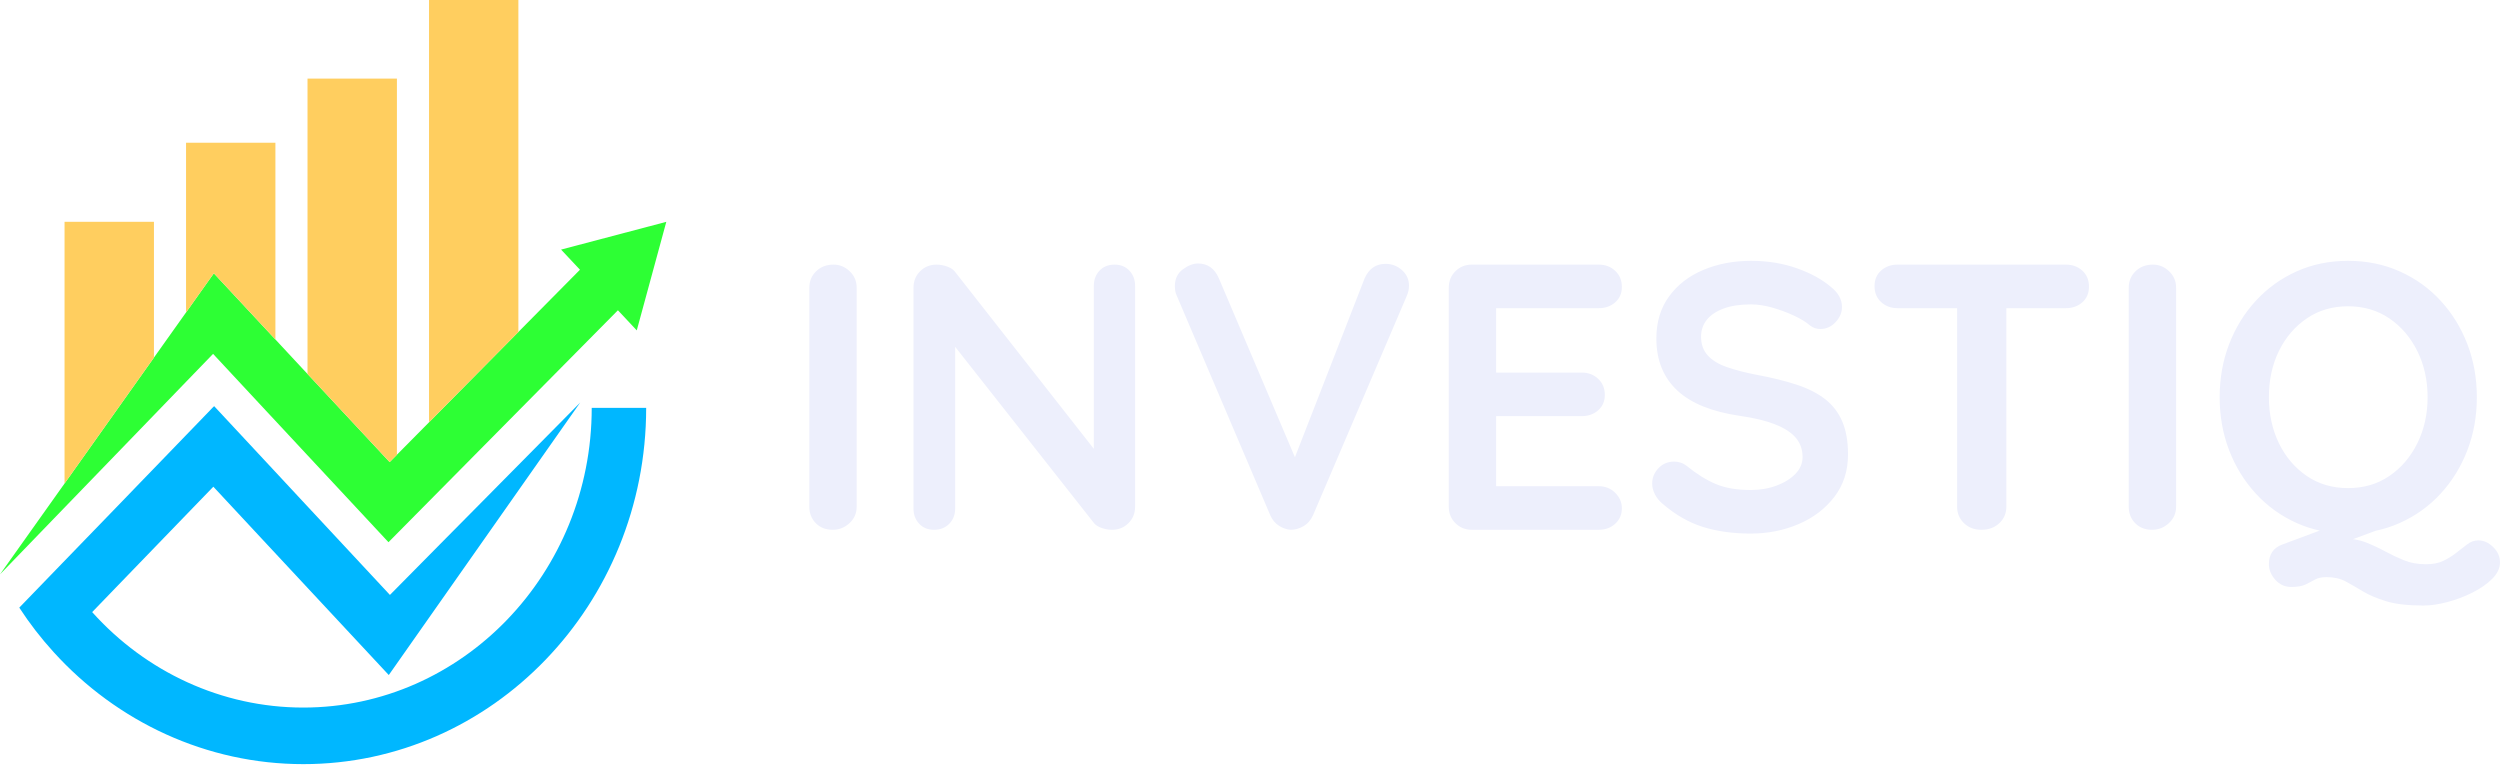
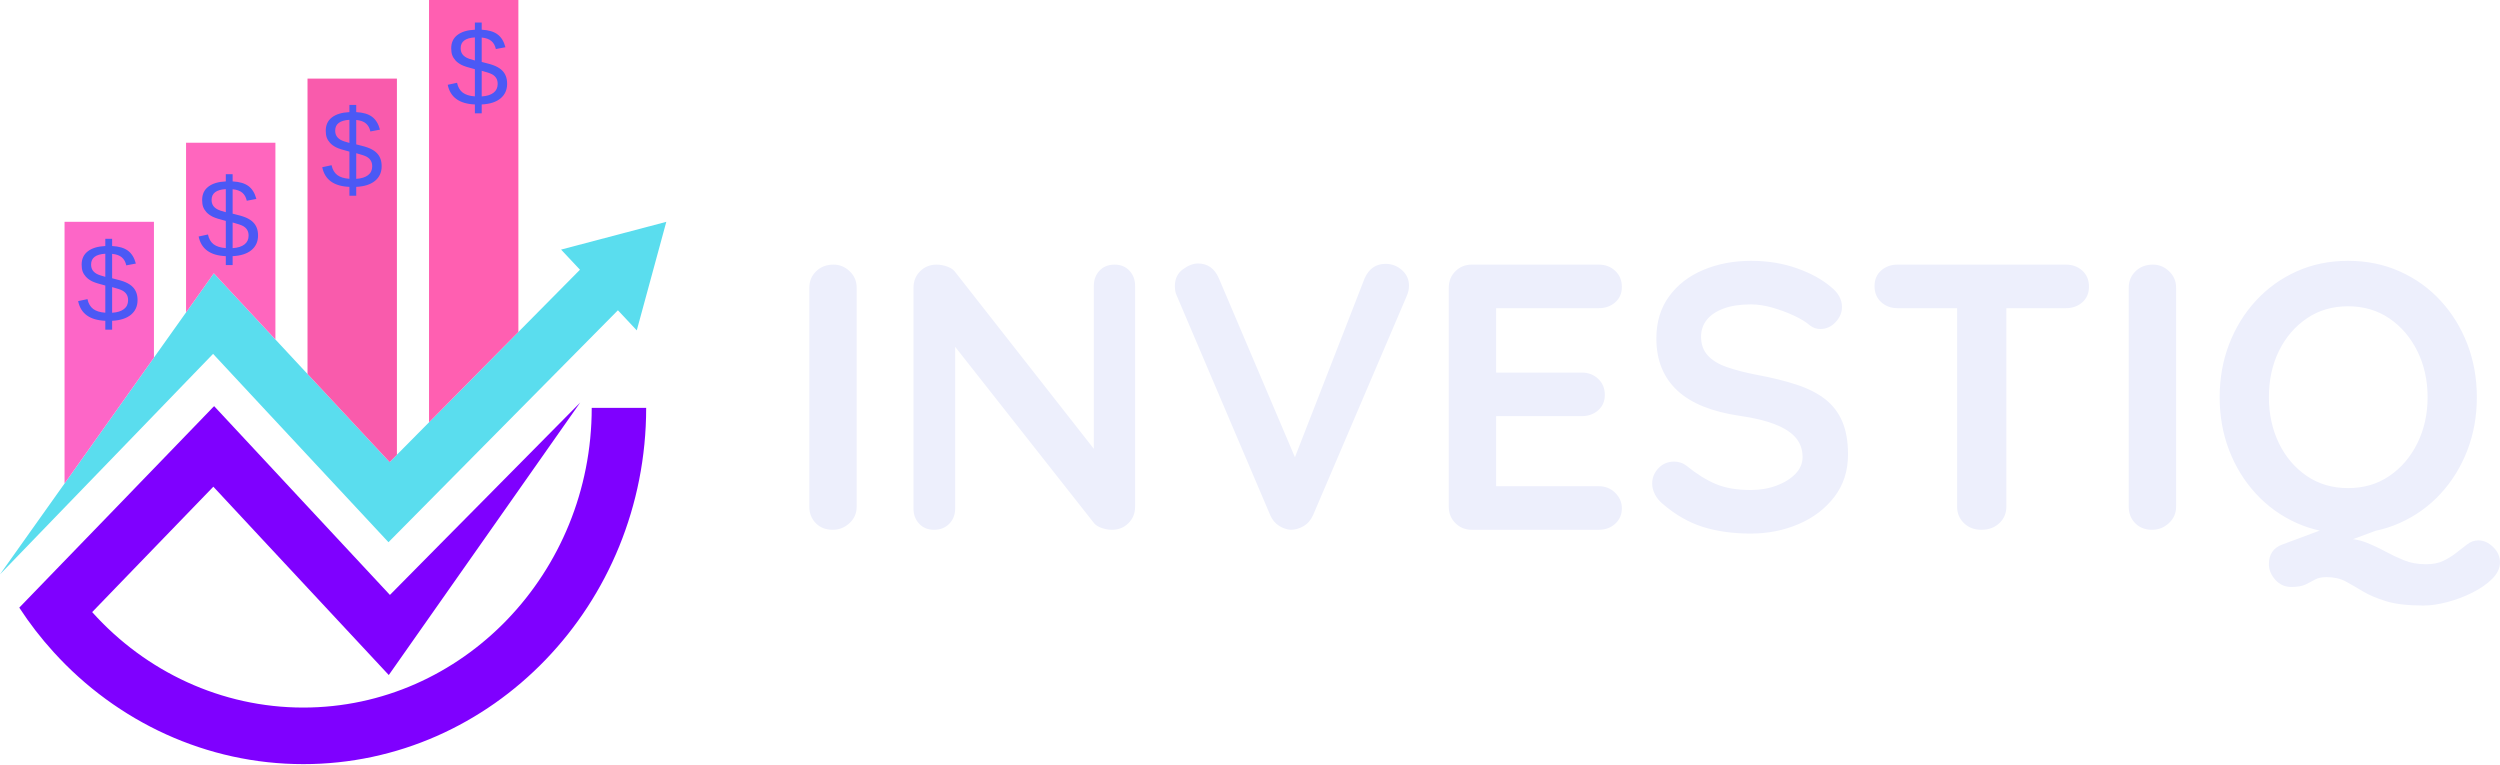
- <svg xmlns="http://www.w3.org/2000/svg" version="1.1" xml:space="preserve" style="background-color:transparent;" viewBox="79.33 362.7 623.97 190.72">
-   <defs>
- </defs>
+ <svg xmlns="http://www.w3.org/2000/svg" version="1.1" style="background-color:transparent;" viewBox="79.33 362.7 623.97 190.72">
  <rect x="0" y="0" width="100%" height="100%" fill="none" />
  <g transform="matrix(0.9091 0 0 0.9091 90.9095 90.9095)" id="354473">
    <rect style="stroke: none; stroke-width: 1; stroke-dasharray: none; stroke-linecap: butt; stroke-dashoffset: 0; stroke-linejoin: miter; stroke-miterlimit: 4; is-custom-font: none; font-file-url: none; fill: none; fill-rule: nonzero; opacity: 1;" x="-50" y="-50" rx="0" ry="0" width="100" height="100" />
  </g>
  <g transform="matrix(5.9395 0 0 6.3573 162.4783 462.0625)" id="113652">
-     <path style="stroke: none; stroke-width: 1; stroke-dasharray: none; stroke-linecap: butt; stroke-dashoffset: 0; stroke-linejoin: miter; stroke-miterlimit: 4; is-custom-font: none; font-file-url: none; fill: rgb(45,255,52); fill-rule: nonzero; opacity: 1;" vector-effect="non-scaling-stroke" transform=" translate(-14, -15.6296)" d="M 28 8.709 L 26.759 12.971 L 25.967 12.181 L 21.784 16.132 L 18.781 18.968 L 16.325 21.287 L 14.013 18.968 L 12.923 17.875 L 11.574 16.521 L 11.169 16.116 L 8.955 13.893 L 8.104 14.715 L 7.819 14.99 L 6.47 16.296 L 5.117 17.604 L 3.724 18.95 L 3.705 18.968 L 1.711 20.895 L 0 22.55 L 2.724 18.968 L 6.47 14.039 L 7.819 12.266 L 8.986 10.73 L 11.574 13.328 L 12.68 14.439 L 12.923 14.681 L 16.375 18.142 L 16.68 17.853 L 18.029 16.58 L 18.628 16.014 L 20.372 14.366 L 21.784 13.033 L 24.372 10.589 L 23.578 9.799 L 28 8.709 Z" stroke-linecap="round" />
+     <path style="stroke: none; stroke-width: 1; stroke-dasharray: none; stroke-linecap: butt; stroke-dashoffset: 0; stroke-linejoin: miter; stroke-miterlimit: 4; fill-rule: nonzero; opacity: 1; fill: rgb(90, 221, 238);" vector-effect="non-scaling-stroke" d="M 28 8.709 L 26.759 12.971 L 25.967 12.181 L 21.784 16.132 L 18.781 18.968 L 16.325 21.287 L 14.013 18.968 L 12.923 17.875 L 11.574 16.521 L 11.169 16.116 L 8.955 13.893 L 8.104 14.715 L 7.819 14.99 L 6.47 16.296 L 5.117 17.604 L 3.724 18.95 L 3.705 18.968 L 1.711 20.895 L 0 22.55 L 2.724 18.968 L 6.47 14.039 L 7.819 12.266 L 8.986 10.73 L 11.574 13.328 L 12.68 14.439 L 12.923 14.681 L 16.375 18.142 L 16.68 17.853 L 18.029 16.58 L 18.628 16.014 L 20.372 14.366 L 21.784 13.033 L 24.372 10.589 L 23.578 9.799 L 28 8.709 Z" stroke-linecap="round" transform=" translate(-14, -15.6296)" />
  </g>
-   <g transform="matrix(5.9395 0 0 6.3573 106.5955 450.6766)" id="113652">
-     <path style="stroke: none; stroke-width: 1; stroke-dasharray: none; stroke-linecap: butt; stroke-dashoffset: 0; stroke-linejoin: miter; stroke-miterlimit: 4; is-custom-font: none; font-file-url: none; fill: rgb(255,206,95); fill-rule: nonzero; opacity: 1;" vector-effect="non-scaling-stroke" transform=" translate(-4.5913, -13.8386)" d="M 6.47 8.709 V 14.039 L 2.724 18.968 H 2.713 V 8.709 H 6.47 Z" stroke-linecap="round" />
+   <g transform="matrix(5.9395 0 0 6.3573 106.5955 450.6766)" id="-2">
+     <path style="stroke: none; stroke-width: 1; stroke-dasharray: none; stroke-linecap: butt; stroke-dashoffset: 0; stroke-linejoin: miter; stroke-miterlimit: 4; fill-rule: nonzero; opacity: 1; fill: rgb(253, 102, 199);" vector-effect="non-scaling-stroke" transform=" translate(-4.5913, -13.8386)" d="M 6.47 8.709 V 14.039 L 2.724 18.968 H 2.713 V 8.709 H 6.47 Z" stroke-linecap="round" />
  </g>
-   <g transform="matrix(5.9395 0 0 6.3573 162.3746 508.2882)" id="113652">
-     <path style="stroke: none; stroke-width: 1; stroke-dasharray: none; stroke-linecap: butt; stroke-dashoffset: 0; stroke-linejoin: miter; stroke-miterlimit: 4; is-custom-font: none; font-file-url: none; fill: rgb(0,183,255); fill-rule: nonzero; opacity: 1;" vector-effect="non-scaling-stroke" transform=" translate(-13.9825, -22.901)" d="M 27.154 16.014 C 27.154 23.726 20.692 30 12.745 30 C 8.69 30 4.918 28.346 2.252 25.599 C 1.726 25.059 1.244 24.477 0.811 23.856 L 2.467 22.256 L 5.13 19.686 L 5.871 18.968 L 6.47 18.39 L 7.819 17.085 L 8.117 16.797 L 8.821 16.116 L 8.934 16.003 L 8.936 16.005 L 8.999 15.945 L 11.574 18.528 L 12.693 19.652 L 16.386 23.357 L 18.639 21.227 L 20.385 19.58 L 21.032 18.968 L 21.784 18.258 L 24.383 15.802 L 16.338 26.502 L 11.18 21.33 L 8.966 19.108 L 8.117 19.928 L 5.13 22.816 L 3.874 24.031 C 6.119 26.37 9.311 27.779 12.745 27.779 C 19.429 27.779 24.866 22.502 24.866 16.014 H 27.154 V 16.014 Z" stroke-linecap="round" />
+   <g transform="matrix(5.9395 0 0 6.3573 162.3746 508.2882)" id="-2">
+     <path style="stroke: none; stroke-width: 1; stroke-dasharray: none; stroke-linecap: butt; stroke-dashoffset: 0; stroke-linejoin: miter; stroke-miterlimit: 4; fill-rule: nonzero; opacity: 1; fill: rgb(127, 0, 255);" vector-effect="non-scaling-stroke" transform=" translate(-13.9825, -22.901)" d="M 27.154 16.014 C 27.154 23.726 20.692 30 12.745 30 C 8.69 30 4.918 28.346 2.252 25.599 C 1.726 25.059 1.244 24.477 0.811 23.856 L 2.467 22.256 L 5.13 19.686 L 5.871 18.968 L 6.47 18.39 L 7.819 17.085 L 8.117 16.797 L 8.821 16.116 L 8.934 16.003 L 8.936 16.005 L 8.999 15.945 L 11.574 18.528 L 12.693 19.652 L 16.386 23.357 L 18.639 21.227 L 20.385 19.58 L 21.032 18.968 L 21.784 18.258 L 24.383 15.802 L 16.338 26.502 L 11.18 21.33 L 8.966 19.108 L 8.117 19.928 L 5.13 22.816 L 3.874 24.031 C 6.119 26.37 9.311 27.779 12.745 27.779 C 19.429 27.779 24.866 22.502 24.866 16.014 H 27.154 V 16.014 Z" stroke-linecap="round" />
  </g>
-   <g transform="matrix(5.9395 0 0 6.3573 136.9167 422.8749)" id="113652">
-     <path style="stroke: none; stroke-width: 1; stroke-dasharray: none; stroke-linecap: butt; stroke-dashoffset: 0; stroke-linejoin: miter; stroke-miterlimit: 4; is-custom-font: none; font-file-url: none; fill: rgb(255,206,95); fill-rule: nonzero; opacity: 1;" vector-effect="non-scaling-stroke" transform=" translate(-9.6964, -9.4654)" d="M 11.574 5.603 V 13.328 L 8.986 10.73 L 7.819 12.266 V 5.603 H 11.574 Z" stroke-linecap="round" />
+   <g transform="matrix(5.9395 0 0 6.3573 136.9167 422.8749)" id="-2">
+     <path style="stroke: none; stroke-width: 1; stroke-dasharray: none; stroke-linecap: butt; stroke-dashoffset: 0; stroke-linejoin: miter; stroke-miterlimit: 4; fill-rule: nonzero; opacity: 1; fill: rgb(255, 102, 190);" vector-effect="non-scaling-stroke" transform=" translate(-9.6964, -9.4654)" d="M 11.574 5.603 V 13.328 L 8.986 10.73 L 7.819 12.266 V 5.603 H 11.574 Z" stroke-linecap="round" />
  </g>
-   <g transform="matrix(5.9395 0 0 6.3573 167.2382 430.178)" id="113652">
-     <path style="stroke: none; stroke-width: 1; stroke-dasharray: none; stroke-linecap: butt; stroke-dashoffset: 0; stroke-linejoin: miter; stroke-miterlimit: 4; is-custom-font: none; font-file-url: none; fill: rgb(255,206,95); fill-rule: nonzero; opacity: 1;" vector-effect="non-scaling-stroke" transform=" translate(-14.8013, -10.6143)" d="M 16.68 3.086 V 17.853 L 16.375 18.142 L 12.923 14.682 V 3.086 H 16.68 Z" stroke-linecap="round" />
+   <g transform="matrix(5.9395 0 0 6.3573 167.2382 430.178)" id="-2">
+     <path style="stroke: none; stroke-width: 1; stroke-dasharray: none; stroke-linecap: butt; stroke-dashoffset: 0; stroke-linejoin: miter; stroke-miterlimit: 4; fill-rule: nonzero; opacity: 1; fill: rgb(249, 91, 172);" vector-effect="non-scaling-stroke" transform=" translate(-14.8013, -10.6143)" d="M 16.68 3.086 V 17.853 L 16.375 18.142 L 12.923 14.682 V 3.086 H 16.68 Z" stroke-linecap="round" />
  </g>
-   <g transform="matrix(5.9395 0 0 6.3573 197.5595 415.4009)" id="113652">
-     <path style="stroke: none; stroke-width: 1; stroke-dasharray: none; stroke-linecap: butt; stroke-dashoffset: 0; stroke-linejoin: miter; stroke-miterlimit: 4; is-custom-font: none; font-file-url: none; fill: rgb(255,206,95); fill-rule: nonzero; opacity: 1;" vector-effect="non-scaling-stroke" transform=" translate(-19.9063, -8.2898)" d="M 21.784 0 V 13.033 L 20.372 14.366 L 18.628 16.014 L 18.029 16.58 V 0 H 21.784 Z" stroke-linecap="round" />
+   <g transform="matrix(5.9395 0 0 6.3573 197.5595 415.4009)" id="-2">
+     <path style="stroke: none; stroke-width: 1; stroke-dasharray: none; stroke-linecap: butt; stroke-dashoffset: 0; stroke-linejoin: miter; stroke-miterlimit: 4; fill-rule: nonzero; opacity: 1; fill: rgb(255, 95, 177);" vector-effect="non-scaling-stroke" transform=" translate(-19.9063, -8.2898)" d="M 21.784 0 V 13.033 L 20.372 14.366 L 18.628 16.014 L 18.029 16.58 V 0 H 21.784 Z" stroke-linecap="round" />
  </g>
  <g transform="matrix(0.9091 0 0 0.9091 492.3101 470.8173)" id="749108">
    <path style="stroke: none; stroke-width: 0; stroke-dasharray: none; stroke-linecap: butt; stroke-dashoffset: 0; stroke-linejoin: miter; stroke-miterlimit: 4; is-custom-font: none; font-file-url: none; fill: rgb(237,239,252); fill-rule: nonzero; opacity: 1;" transform=" translate(-5.2, -6.15)" d="M -213.88 -33.79 L -213.88 26.33 Q -213.88 29.03 -215.85 30.85 Q -217.83 32.67 -220.43 32.67 L -220.43 32.67 Q -223.34 32.67 -225.11 30.85 Q -226.88 29.03 -226.88 26.33 L -226.88 26.33 L -226.88 -33.79 Q -226.88 -36.49 -225 -38.31 Q -223.13 -40.13 -220.22 -40.13 L -220.22 -40.13 Q -217.72 -40.13 -215.8 -38.31 Q -213.88 -36.49 -213.88 -33.79 L -213.88 -33.79 Z M -143.05 -40.13 L -143.05 -40.13 Q -140.56 -40.13 -139 -38.47 Q -137.44 -36.8 -137.44 -34.31 L -137.44 -34.31 L -137.44 26.33 Q -137.44 29.03 -139.26 30.85 Q -141.08 32.67 -143.78 32.67 L -143.78 32.67 Q -145.13 32.67 -146.54 32.2 Q -147.94 31.73 -148.67 30.9 L -148.67 30.9 L -189.54 -20.99 L -186.84 -22.66 L -186.84 26.85 Q -186.84 29.34 -188.45 31.01 Q -190.06 32.67 -192.66 32.67 L -192.66 32.67 Q -195.16 32.67 -196.72 31.01 Q -198.28 29.34 -198.28 26.85 L -198.28 26.85 L -198.28 -33.79 Q -198.28 -36.49 -196.46 -38.31 Q -194.64 -40.13 -191.93 -40.13 L -191.93 -40.13 Q -190.48 -40.13 -188.92 -39.56 Q -187.36 -38.99 -186.63 -37.84 L -186.63 -37.84 L -147 12.7 L -148.77 13.95 L -148.77 -34.31 Q -148.77 -36.8 -147.21 -38.47 Q -145.65 -40.13 -143.05 -40.13 Z M -68.69 -40.34 L -68.69 -40.34 Q -66.09 -40.34 -64.17 -38.62 Q -62.24 -36.91 -62.24 -34.31 L -62.24 -34.31 Q -62.24 -32.95 -62.87 -31.5 L -62.87 -31.5 L -88.56 28.61 Q -89.49 30.69 -91.21 31.68 Q -92.92 32.67 -94.69 32.67 L -94.69 32.67 Q -96.36 32.57 -97.92 31.58 Q -99.48 30.59 -100.31 28.72 L -100.31 28.72 L -126 -31.6 Q -126.31 -32.23 -126.41 -32.9 Q -126.52 -33.58 -126.52 -34.2 L -126.52 -34.2 Q -126.52 -37.22 -124.33 -38.83 Q -122.15 -40.44 -120.17 -40.44 L -120.17 -40.44 Q -116.22 -40.44 -114.45 -36.39 L -114.45 -36.39 L -91.68 17.17 L -95.32 17.28 L -74.41 -36.39 Q -72.64 -40.34 -68.69 -40.34 Z M -44.98 -40.13 L -44.98 -40.13 L -10.14 -40.13 Q -7.44 -40.13 -5.62 -38.41 Q -3.8 -36.7 -3.8 -33.99 L -3.8 -33.99 Q -3.8 -31.39 -5.62 -29.78 Q -7.44 -28.17 -10.14 -28.17 L -10.14 -28.17 L -39.26 -28.17 L -38.32 -29.94 L -38.32 -9.66 L -39.16 -10.49 L -14.82 -10.49 Q -12.12 -10.49 -10.3 -8.77 Q -8.48 -7.06 -8.48 -4.35 L -8.48 -4.35 Q -8.48 -1.75 -10.3 -0.14 Q -12.12 1.47 -14.82 1.47 L -14.82 1.47 L -38.84 1.47 L -38.32 0.64 L -38.32 21.65 L -39.16 20.71 L -10.14 20.71 Q -7.44 20.71 -5.62 22.53 Q -3.8 24.35 -3.8 26.74 L -3.8 26.74 Q -3.8 29.34 -5.62 31.01 Q -7.44 32.67 -10.14 32.67 L -10.14 32.67 L -44.98 32.67 Q -47.68 32.67 -49.5 30.85 Q -51.32 29.03 -51.32 26.33 L -51.32 26.33 L -51.32 -33.79 Q -51.32 -36.49 -49.5 -38.31 Q -47.68 -40.13 -44.98 -40.13 Z M 31.56 33.71 L 31.56 33.71 Q 24.28 33.71 18.46 31.89 Q 12.64 30.07 7.33 25.49 L 7.33 25.49 Q 5.98 24.35 5.25 22.89 Q 4.52 21.44 4.52 19.98 L 4.52 19.98 Q 4.52 17.59 6.24 15.77 Q 7.96 13.95 10.56 13.95 L 10.56 13.95 Q 12.53 13.95 14.09 15.2 L 14.09 15.2 Q 18.04 18.42 21.94 20.09 Q 25.84 21.75 31.56 21.75 L 31.56 21.75 Q 35.41 21.75 38.64 20.55 Q 41.86 19.36 43.84 17.33 Q 45.81 15.3 45.81 12.7 L 45.81 12.7 Q 45.81 9.58 43.94 7.4 Q 42.07 5.21 38.22 3.71 Q 34.37 2.2 28.44 1.37 L 28.44 1.37 Q 22.83 0.53 18.56 -1.18 Q 14.3 -2.9 11.44 -5.55 Q 8.58 -8.2 7.12 -11.79 Q 5.67 -15.38 5.67 -19.85 L 5.67 -19.85 Q 5.67 -26.61 9.15 -31.39 Q 12.64 -36.18 18.56 -38.67 Q 24.49 -41.17 31.67 -41.17 L 31.67 -41.17 Q 38.43 -41.17 44.2 -39.14 Q 49.97 -37.11 53.61 -33.99 L 53.61 -33.99 Q 56.63 -31.6 56.63 -28.48 L 56.63 -28.48 Q 56.63 -26.19 54.86 -24.32 Q 53.09 -22.45 50.7 -22.45 L 50.7 -22.45 Q 49.14 -22.45 47.89 -23.39 L 47.89 -23.39 Q 46.23 -24.84 43.42 -26.14 Q 40.61 -27.44 37.49 -28.33 Q 34.37 -29.21 31.67 -29.21 L 31.67 -29.21 Q 27.2 -29.21 24.13 -28.07 Q 21.06 -26.92 19.5 -24.95 Q 17.94 -22.97 17.94 -20.37 L 17.94 -20.37 Q 17.94 -17.25 19.76 -15.22 Q 21.58 -13.19 25.01 -12 Q 28.44 -10.8 33.23 -9.87 L 33.23 -9.87 Q 39.47 -8.72 44.2 -7.16 Q 48.93 -5.6 52.05 -3.16 Q 55.17 -0.71 56.73 2.98 Q 58.29 6.67 58.29 11.97 L 58.29 11.97 Q 58.29 18.73 54.55 23.62 Q 50.8 28.51 44.72 31.11 Q 38.64 33.71 31.56 33.71 Z M 94.9 32.67 L 94.9 32.67 Q 91.99 32.67 90.12 30.85 Q 88.24 29.03 88.24 26.33 L 88.24 26.33 L 88.24 -33.99 L 101.76 -33.99 L 101.76 26.33 Q 101.76 29.03 99.84 30.85 Q 97.92 32.67 94.9 32.67 Z M 118.09 -28.17 L 71.92 -28.17 Q 69.21 -28.17 67.39 -29.83 Q 65.57 -31.5 65.57 -34.2 L 65.57 -34.2 Q 65.57 -36.91 67.39 -38.52 Q 69.21 -40.13 71.92 -40.13 L 71.92 -40.13 L 118.09 -40.13 Q 120.8 -40.13 122.62 -38.47 Q 124.44 -36.8 124.44 -34.1 L 124.44 -34.1 Q 124.44 -31.39 122.62 -29.78 Q 120.8 -28.17 118.09 -28.17 L 118.09 -28.17 Z M 148.36 -33.79 L 148.36 26.33 Q 148.36 29.03 146.38 30.85 Q 144.4 32.67 141.8 32.67 L 141.8 32.67 Q 138.89 32.67 137.12 30.85 Q 135.36 29.03 135.36 26.33 L 135.36 26.33 L 135.36 -33.79 Q 135.36 -36.49 137.23 -38.31 Q 139.1 -40.13 142.01 -40.13 L 142.01 -40.13 Q 144.51 -40.13 146.43 -38.31 Q 148.36 -36.49 148.36 -33.79 L 148.36 -33.79 Z M 231.35 35.58 L 231.35 35.58 Q 233.53 35.58 235.4 37.4 Q 237.28 39.22 237.28 41.61 L 237.28 41.61 Q 237.28 44.01 235.14 46.14 Q 233.01 48.27 229.68 49.93 Q 226.36 51.6 222.77 52.53 Q 219.18 53.47 216.27 53.47 L 216.27 53.47 Q 209.82 53.47 205.97 52.27 Q 202.12 51.08 199.63 49.57 Q 197.13 48.06 194.95 46.87 Q 192.76 45.67 189.64 45.67 L 189.64 45.67 Q 187.67 45.67 186.47 46.35 Q 185.28 47.02 183.87 47.7 Q 182.47 48.37 179.97 48.37 L 179.97 48.37 Q 177.37 48.37 175.6 46.4 Q 173.84 44.42 173.84 42.13 L 173.84 42.13 Q 173.84 38.08 177.48 36.73 L 177.48 36.73 L 199 28.72 L 208.36 31.01 L 188.19 38.49 L 194.12 35.06 Q 197.76 35.06 200.51 36.15 Q 203.27 37.25 205.76 38.6 Q 208.26 39.95 210.91 41.04 Q 213.56 42.13 217 42.13 L 217 42.13 Q 219.8 42.13 221.73 41.2 Q 223.65 40.26 225.11 39.12 L 225.11 39.12 Q 226.88 37.77 228.28 36.67 Q 229.68 35.58 231.35 35.58 Z M 230.93 -3.73 L 230.93 -3.73 Q 230.93 4.07 228.33 10.83 Q 225.73 17.59 221 22.74 Q 216.27 27.89 209.77 30.8 Q 203.27 33.71 195.57 33.71 L 195.57 33.71 Q 187.88 33.71 181.43 30.8 Q 174.98 27.89 170.25 22.74 Q 165.52 17.59 162.92 10.83 Q 160.32 4.07 160.32 -3.73 L 160.32 -3.73 Q 160.32 -11.53 162.92 -18.29 Q 165.52 -25.05 170.25 -30.2 Q 174.98 -35.35 181.43 -38.26 Q 187.88 -41.17 195.57 -41.17 L 195.57 -41.17 Q 203.27 -41.17 209.77 -38.26 Q 216.27 -35.35 221 -30.2 Q 225.73 -25.05 228.33 -18.29 Q 230.93 -11.53 230.93 -3.73 Z M 217.41 -3.73 L 217.41 -3.73 Q 217.41 -10.7 214.6 -16.37 Q 211.8 -22.03 206.91 -25.36 Q 202.02 -28.69 195.57 -28.69 L 195.57 -28.69 Q 189.12 -28.69 184.24 -25.36 Q 179.35 -22.03 176.59 -16.42 Q 173.84 -10.8 173.84 -3.73 L 173.84 -3.73 Q 173.84 3.24 176.59 8.91 Q 179.35 14.57 184.24 17.9 Q 189.12 21.23 195.57 21.23 L 195.57 21.23 Q 202.02 21.23 206.91 17.9 Q 211.8 14.57 214.6 8.91 Q 217.41 3.24 217.41 -3.73 Z" stroke-linecap="round" />
  </g>
+   <text style="fill: rgb(75, 89, 245); font-family: Arial, sans-serif; font-size: 28px; white-space: pre;" x="98.536" y="443.042">$</text>
+   <text style="fill: rgb(75, 89, 245); font-family: Arial, sans-serif; font-size: 28px; white-space: pre; stroke-width: 1;" x="128.609" y="426.915">$</text>
+   <text style="fill: rgb(75, 89, 245); font-family: Arial, sans-serif; font-size: 28px; white-space: pre; stroke-width: 1;" x="159.459" y="409.62">$</text>
+   <text style="fill: rgb(75, 89, 245); font-family: Arial, sans-serif; font-size: 28px; white-space: pre; stroke-width: 1;" x="190.778" y="389.052">$</text>
</svg>
